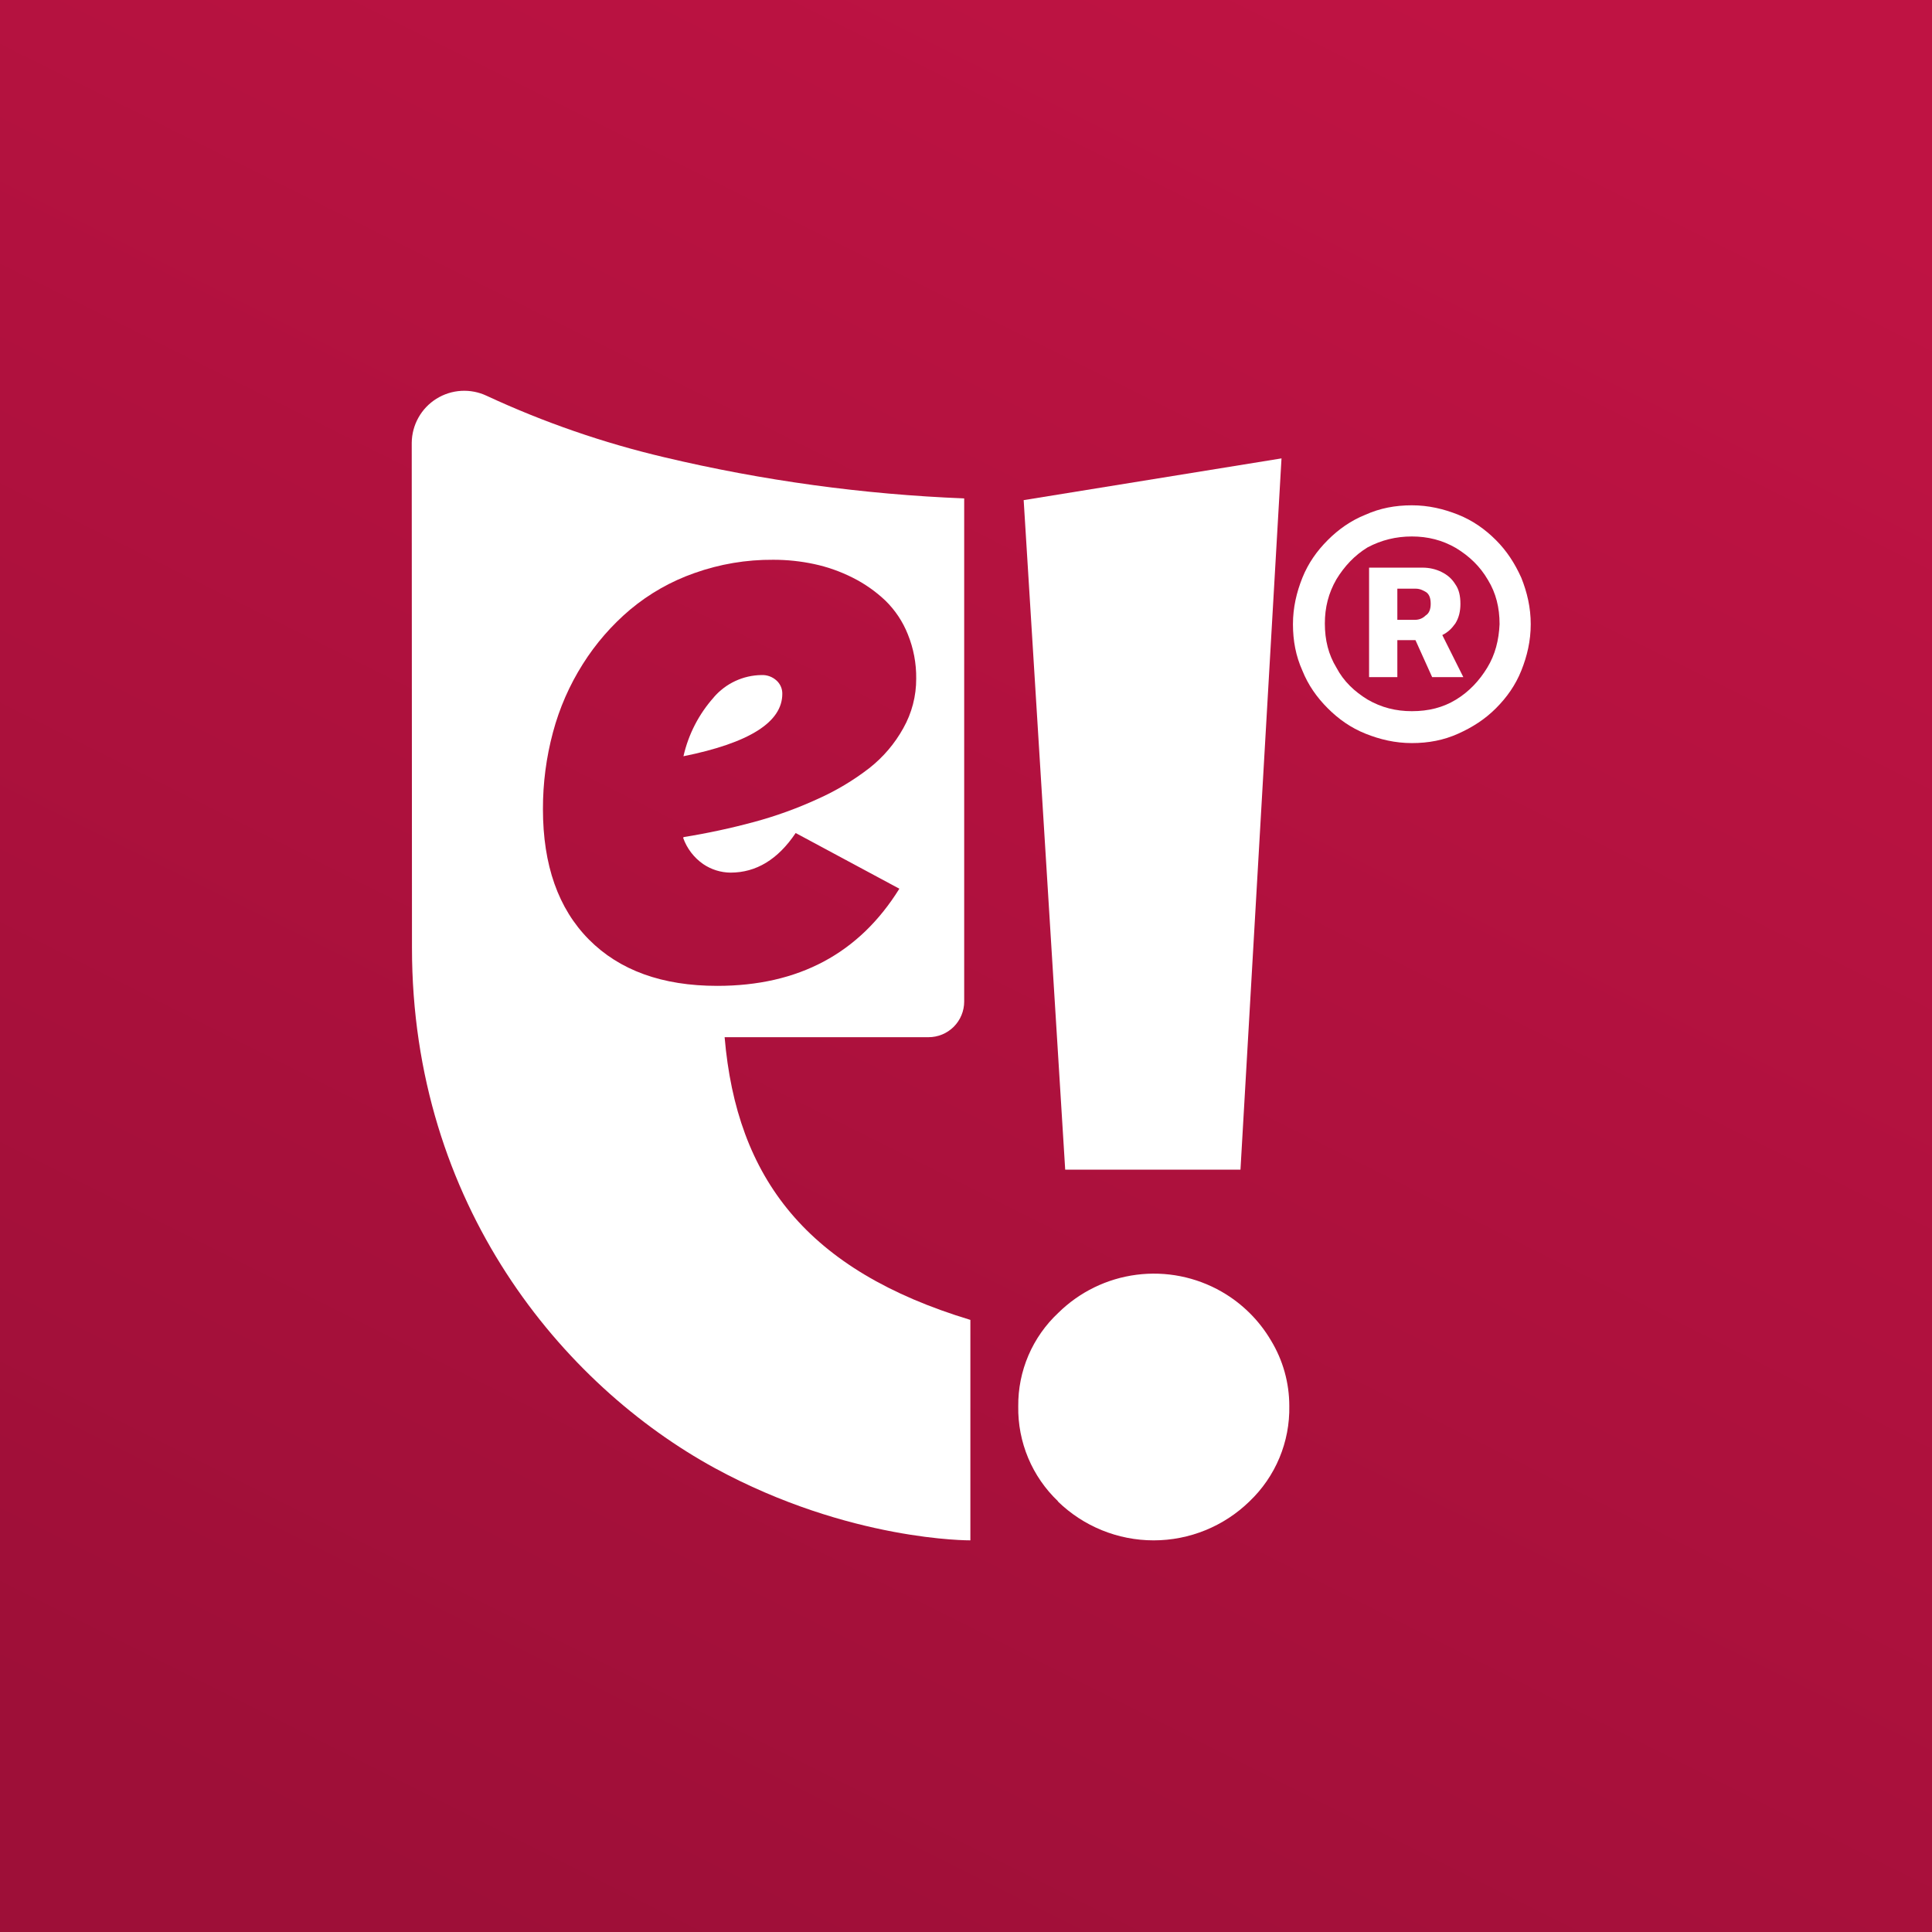
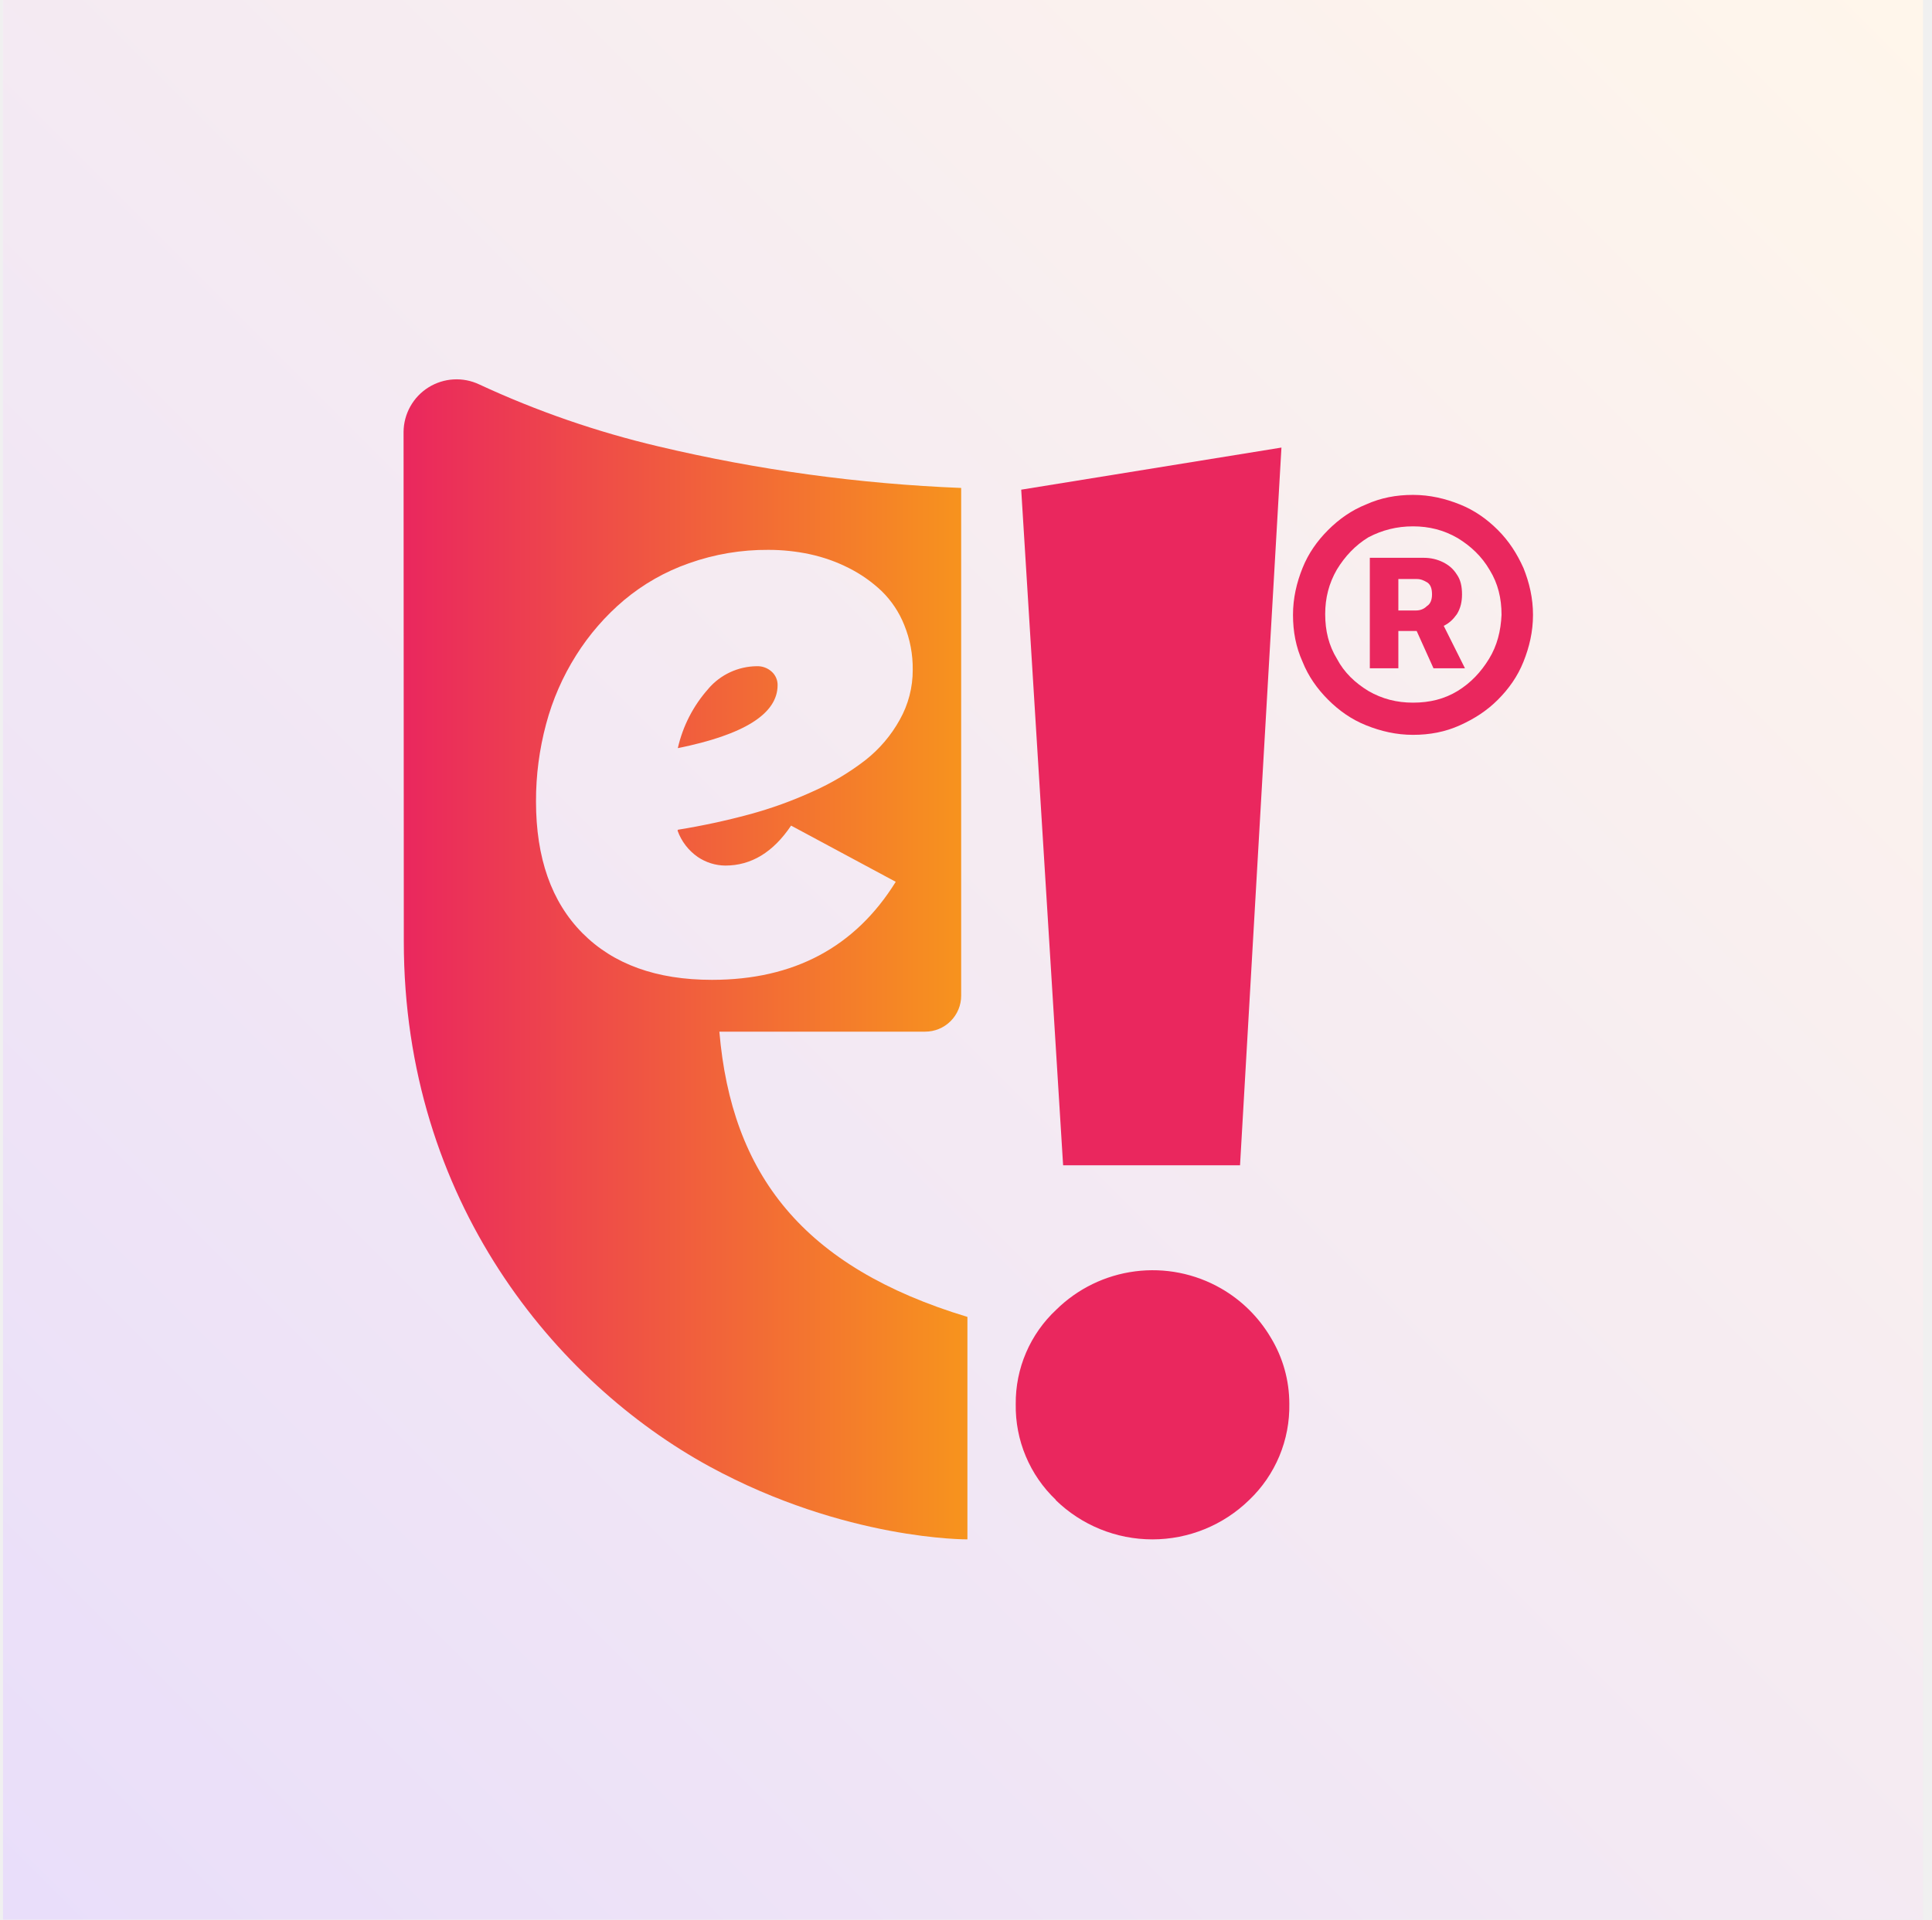
- <svg xmlns="http://www.w3.org/2000/svg" width="160" height="160" viewBox="0 0 160 160" fill="none">
-   <rect width="160" height="160" fill="url(#paint0_linear_1785_537475)" />
-   <path d="M87.623 124.33C86.559 123.319 85.717 122.098 85.15 120.744C84.583 119.391 84.302 117.934 84.327 116.467C84.312 115.015 84.6 113.577 85.172 112.243C85.745 110.909 86.589 109.709 87.65 108.719C89.405 106.991 91.676 105.885 94.118 105.57C96.561 105.254 99.039 105.747 101.174 106.973C102.859 107.941 104.264 109.329 105.252 111.003C106.248 112.641 106.775 114.522 106.774 116.439C106.802 117.911 106.524 119.372 105.958 120.73C105.392 122.088 104.55 123.314 103.485 124.33C101.361 126.404 98.51 127.566 95.541 127.566C92.571 127.566 89.72 126.404 87.596 124.33H87.623ZM84.776 41.419L106.129 37.962L102.731 96.867H88.215L84.776 41.419Z" fill="white" />
-   <path d="M56.601 62.629C57.011 60.814 57.878 59.133 59.119 57.745H59.113C59.603 57.177 60.208 56.719 60.889 56.401C61.569 56.084 62.309 55.915 63.06 55.905C63.288 55.894 63.517 55.929 63.732 56.008C63.947 56.086 64.145 56.207 64.313 56.362C64.465 56.501 64.586 56.67 64.668 56.859C64.75 57.048 64.79 57.252 64.787 57.458C64.787 59.803 62.059 61.526 56.601 62.629Z" fill="white" />
-   <path fill-rule="evenodd" clip-rule="evenodd" d="M80.362 109.308V127.565C80.362 127.565 70.365 127.658 59.208 121.588C46.594 114.7 34.118 99.779 34.118 78.497L34.098 36.661C34.107 35.932 34.298 35.217 34.655 34.581C35.012 33.945 35.523 33.41 36.142 33.023C36.76 32.637 37.465 32.412 38.193 32.369C38.921 32.327 39.648 32.468 40.307 32.78C45.028 34.972 49.96 36.678 55.026 37.871C63.172 39.803 71.485 40.943 79.85 41.276V82.944C79.85 83.727 79.539 84.478 78.986 85.032C78.432 85.585 77.681 85.896 76.899 85.896H60.01C61.008 97.595 66.833 105.215 80.362 109.308ZM74.481 73.599L65.894 68.987C64.426 71.174 62.627 72.267 60.496 72.267C59.691 72.259 58.905 72.014 58.238 71.561C57.471 71.03 56.891 70.272 56.578 69.393L56.612 69.325C58.584 69.008 60.538 68.588 62.467 68.066C64.265 67.58 66.019 66.946 67.712 66.169C69.233 65.491 70.668 64.635 71.986 63.617C73.139 62.712 74.099 61.586 74.809 60.303C75.515 59.051 75.883 57.636 75.876 56.199C75.891 54.941 75.655 53.694 75.182 52.529C74.765 51.479 74.132 50.529 73.324 49.739C72.52 48.978 71.609 48.339 70.62 47.843C69.607 47.331 68.533 46.951 67.424 46.713C66.311 46.475 65.175 46.356 64.036 46.358C61.813 46.341 59.604 46.713 57.51 47.459C55.567 48.139 53.764 49.164 52.185 50.485C50.654 51.78 49.33 53.304 48.262 55.002C47.158 56.748 46.326 58.651 45.794 60.648C45.238 62.721 44.959 64.858 44.964 67.005C44.964 71.646 46.233 75.246 48.77 77.806C51.307 80.365 54.85 81.645 59.401 81.645C66.124 81.645 71.15 78.963 74.481 73.599Z" fill="white" />
-   <path d="M125.989 47.85C125.448 46.65 124.788 45.629 123.887 44.728C122.987 43.828 121.966 43.108 120.765 42.627C119.565 42.147 118.304 41.847 116.923 41.847C115.542 41.847 114.281 42.087 113.081 42.627C111.88 43.108 110.859 43.828 109.959 44.728C109.058 45.629 108.338 46.65 107.857 47.85C107.377 49.051 107.077 50.312 107.077 51.693C107.077 53.074 107.317 54.334 107.857 55.535C108.338 56.736 109.058 57.757 109.959 58.657C110.859 59.558 111.88 60.278 113.081 60.758C114.281 61.239 115.542 61.539 116.923 61.539C118.304 61.539 119.565 61.299 120.765 60.758C121.966 60.218 122.987 59.558 123.887 58.657C124.788 57.757 125.508 56.736 125.989 55.535C126.469 54.334 126.769 53.074 126.769 51.693C126.769 50.312 126.469 49.051 125.989 47.85ZM123.167 55.295C122.507 56.376 121.666 57.276 120.585 57.937C119.505 58.597 118.304 58.897 116.923 58.897C115.602 58.897 114.401 58.597 113.261 57.937C112.18 57.276 111.28 56.436 110.679 55.295C110.019 54.214 109.719 53.014 109.719 51.633C109.719 50.312 110.019 49.111 110.679 47.971C111.34 46.89 112.18 45.989 113.261 45.329C114.401 44.728 115.602 44.428 116.923 44.428C118.244 44.428 119.445 44.728 120.585 45.389C121.666 46.049 122.567 46.89 123.227 48.031C123.887 49.111 124.188 50.312 124.188 51.693C124.128 53.014 123.827 54.214 123.167 55.295Z" fill="white" />
-   <path d="M120.525 51.633C120.825 51.153 120.946 50.612 120.946 50.012C120.946 49.351 120.825 48.811 120.525 48.391C120.225 47.91 119.865 47.61 119.385 47.37C118.904 47.13 118.364 47.01 117.824 47.01H113.381V56.076H115.722V53.014H117.223L118.604 56.076H121.186L119.445 52.593C119.925 52.353 120.225 52.053 120.525 51.633ZM118.064 50.972C117.824 51.212 117.523 51.333 117.163 51.333H115.722V48.751H117.223C117.583 48.751 117.824 48.871 118.124 49.051C118.364 49.231 118.484 49.532 118.484 50.012C118.484 50.432 118.364 50.792 118.064 50.972Z" fill="white" />
+ <svg xmlns="http://www.w3.org/2000/svg" width="161" height="160" viewBox="0 0 161 160" fill="none">
+   <rect x="0.25" width="160" height="160" fill="url(#paint0_linear_1186_572)" />
+   <path d="M87.993 125.022C86.912 123.995 86.057 122.755 85.481 121.38C84.904 120.006 84.62 118.526 84.645 117.036C84.63 115.562 84.922 114.101 85.504 112.746C86.085 111.391 86.942 110.173 88.02 109.167C89.802 107.412 92.109 106.289 94.589 105.969C97.07 105.648 99.587 106.149 101.756 107.394C103.467 108.377 104.893 109.787 105.897 111.487C106.909 113.151 107.444 115.061 107.443 117.008C107.471 118.503 107.189 119.986 106.614 121.366C106.039 122.745 105.184 123.99 104.102 125.022C101.945 127.129 99.049 128.309 96.034 128.309C93.018 128.309 90.122 127.129 87.965 125.022H87.993ZM85.101 40.815L106.787 37.305L103.336 97.13H88.593L85.101 40.815Z" fill="#EA275E" />
+   <path d="M56.485 62.358C56.902 60.514 57.782 58.807 59.042 57.398H59.037C59.534 56.82 60.149 56.355 60.84 56.033C61.531 55.711 62.283 55.539 63.045 55.529C63.277 55.518 63.51 55.553 63.728 55.633C63.947 55.713 64.147 55.835 64.318 55.993C64.472 56.134 64.595 56.306 64.678 56.498C64.761 56.689 64.803 56.897 64.8 57.106C64.8 59.487 62.028 61.238 56.485 62.358Z" fill="url(#paint1_linear_1186_572)" />
+   <path fill-rule="evenodd" clip-rule="evenodd" d="M80.618 109.766V128.308C80.618 128.308 70.465 128.403 59.133 122.238C46.322 115.243 33.651 100.088 33.651 78.474L33.631 35.984C33.639 35.244 33.834 34.517 34.197 33.872C34.559 33.226 35.078 32.682 35.706 32.289C36.334 31.897 37.051 31.668 37.79 31.625C38.529 31.582 39.267 31.725 39.937 32.042C44.731 34.269 49.74 36.001 54.886 37.213C63.159 39.175 71.602 40.333 80.098 40.671V82.991C80.098 83.786 79.782 84.548 79.22 85.11C78.658 85.673 77.895 85.989 77.1 85.989H59.947C60.962 97.87 66.877 105.609 80.618 109.766ZM74.645 73.5L65.924 68.815C64.433 71.036 62.605 72.146 60.442 72.146C59.623 72.138 58.825 71.889 58.148 71.43C57.369 70.89 56.779 70.12 56.462 69.228L56.496 69.159C58.499 68.836 60.484 68.409 62.443 67.88C64.269 67.386 66.051 66.742 67.77 65.953C69.315 65.265 70.772 64.395 72.111 63.362C73.282 62.443 74.257 61.298 74.978 59.996C75.695 58.724 76.068 57.287 76.061 55.827C76.076 54.55 75.837 53.283 75.356 52.1C74.933 51.033 74.29 50.068 73.47 49.267C72.653 48.493 71.728 47.844 70.723 47.34C69.695 46.82 68.604 46.435 67.477 46.193C66.347 45.952 65.193 45.831 64.037 45.832C61.779 45.815 59.535 46.193 57.408 46.95C55.435 47.641 53.604 48.682 52.001 50.024C50.445 51.34 49.101 52.887 48.016 54.611C46.895 56.385 46.05 58.318 45.51 60.345C44.945 62.451 44.661 64.622 44.667 66.802C44.667 71.516 45.955 75.172 48.532 77.772C51.108 80.371 54.707 81.671 59.329 81.671C66.157 81.671 71.262 78.947 74.645 73.5Z" fill="url(#paint2_linear_1186_572)" />
+   <path d="M126.957 47.348C126.409 46.128 125.738 45.092 124.823 44.177C123.909 43.262 122.872 42.531 121.652 42.043C120.433 41.555 119.152 41.25 117.75 41.25C116.348 41.25 115.067 41.494 113.848 42.043C112.628 42.531 111.591 43.262 110.677 44.177C109.762 45.092 109.03 46.128 108.543 47.348C108.055 48.567 107.75 49.848 107.75 51.25C107.75 52.652 107.994 53.933 108.543 55.152C109.03 56.372 109.762 57.408 110.677 58.323C111.591 59.238 112.628 59.969 113.848 60.457C115.067 60.945 116.348 61.25 117.75 61.25C119.152 61.25 120.433 61.006 121.652 60.457C122.872 59.908 123.909 59.238 124.823 58.323C125.738 57.408 126.47 56.372 126.957 55.152C127.445 53.933 127.75 52.652 127.75 51.25C127.75 49.848 127.445 48.567 126.957 47.348ZM124.091 54.908C123.421 56.006 122.567 56.921 121.47 57.592C120.372 58.262 119.152 58.567 117.75 58.567C116.409 58.567 115.189 58.262 114.03 57.592C112.933 56.921 112.018 56.067 111.409 54.908C110.738 53.811 110.433 52.592 110.433 51.189C110.433 49.848 110.738 48.628 111.409 47.469C112.079 46.372 112.933 45.457 114.03 44.787C115.189 44.177 116.409 43.872 117.75 43.872C119.091 43.872 120.311 44.177 121.47 44.848C122.567 45.518 123.482 46.372 124.152 47.531C124.823 48.628 125.128 49.848 125.128 51.25C125.067 52.592 124.762 53.811 124.091 54.908Z" fill="#EA275E" />
+   <path d="M121.409 51.189C121.713 50.701 121.835 50.152 121.835 49.543C121.835 48.872 121.713 48.323 121.409 47.896C121.104 47.408 120.738 47.104 120.25 46.86C119.762 46.616 119.213 46.494 118.665 46.494H114.152V55.701H116.53V52.592H118.055L119.457 55.701H122.079L120.311 52.165C120.799 51.921 121.104 51.616 121.409 51.189ZM118.909 50.518C118.665 50.762 118.36 50.884 117.994 50.884H116.53V48.262H118.055C118.421 48.262 118.665 48.384 118.969 48.567C119.213 48.75 119.335 49.055 119.335 49.543C119.335 49.969 119.213 50.335 118.909 50.518Z" fill="#EA275E" />
  <defs>
-     <linearGradient id="paint0_linear_1785_537475" x1="40" y1="160" x2="120" y2="-7.7486e-06" gradientUnits="userSpaceOnUse">
-       <stop stop-color="#9E0F38" />
-       <stop offset="1" stop-color="#BF1343" />
+     <linearGradient id="paint0_linear_1186_572" x1="0.248" y1="159.999" x2="160.248" y2="-0.002" gradientUnits="userSpaceOnUse">
+       <stop stop-color="#E9DEFA" />
+       <stop offset="1" stop-color="#FFF6EB" />
+     </linearGradient>
+     <linearGradient id="paint1_linear_1186_572" x1="33.619" y1="79.958" x2="80.618" y2="79.958" gradientUnits="userSpaceOnUse">
+       <stop stop-color="#EA275E" />
+       <stop offset="1" stop-color="#F7941D" />
+     </linearGradient>
+     <linearGradient id="paint2_linear_1186_572" x1="33.619" y1="79.958" x2="80.618" y2="79.958" gradientUnits="userSpaceOnUse">
+       <stop stop-color="#EA275E" />
+       <stop offset="1" stop-color="#F7941D" />
    </linearGradient>
  </defs>
</svg>
